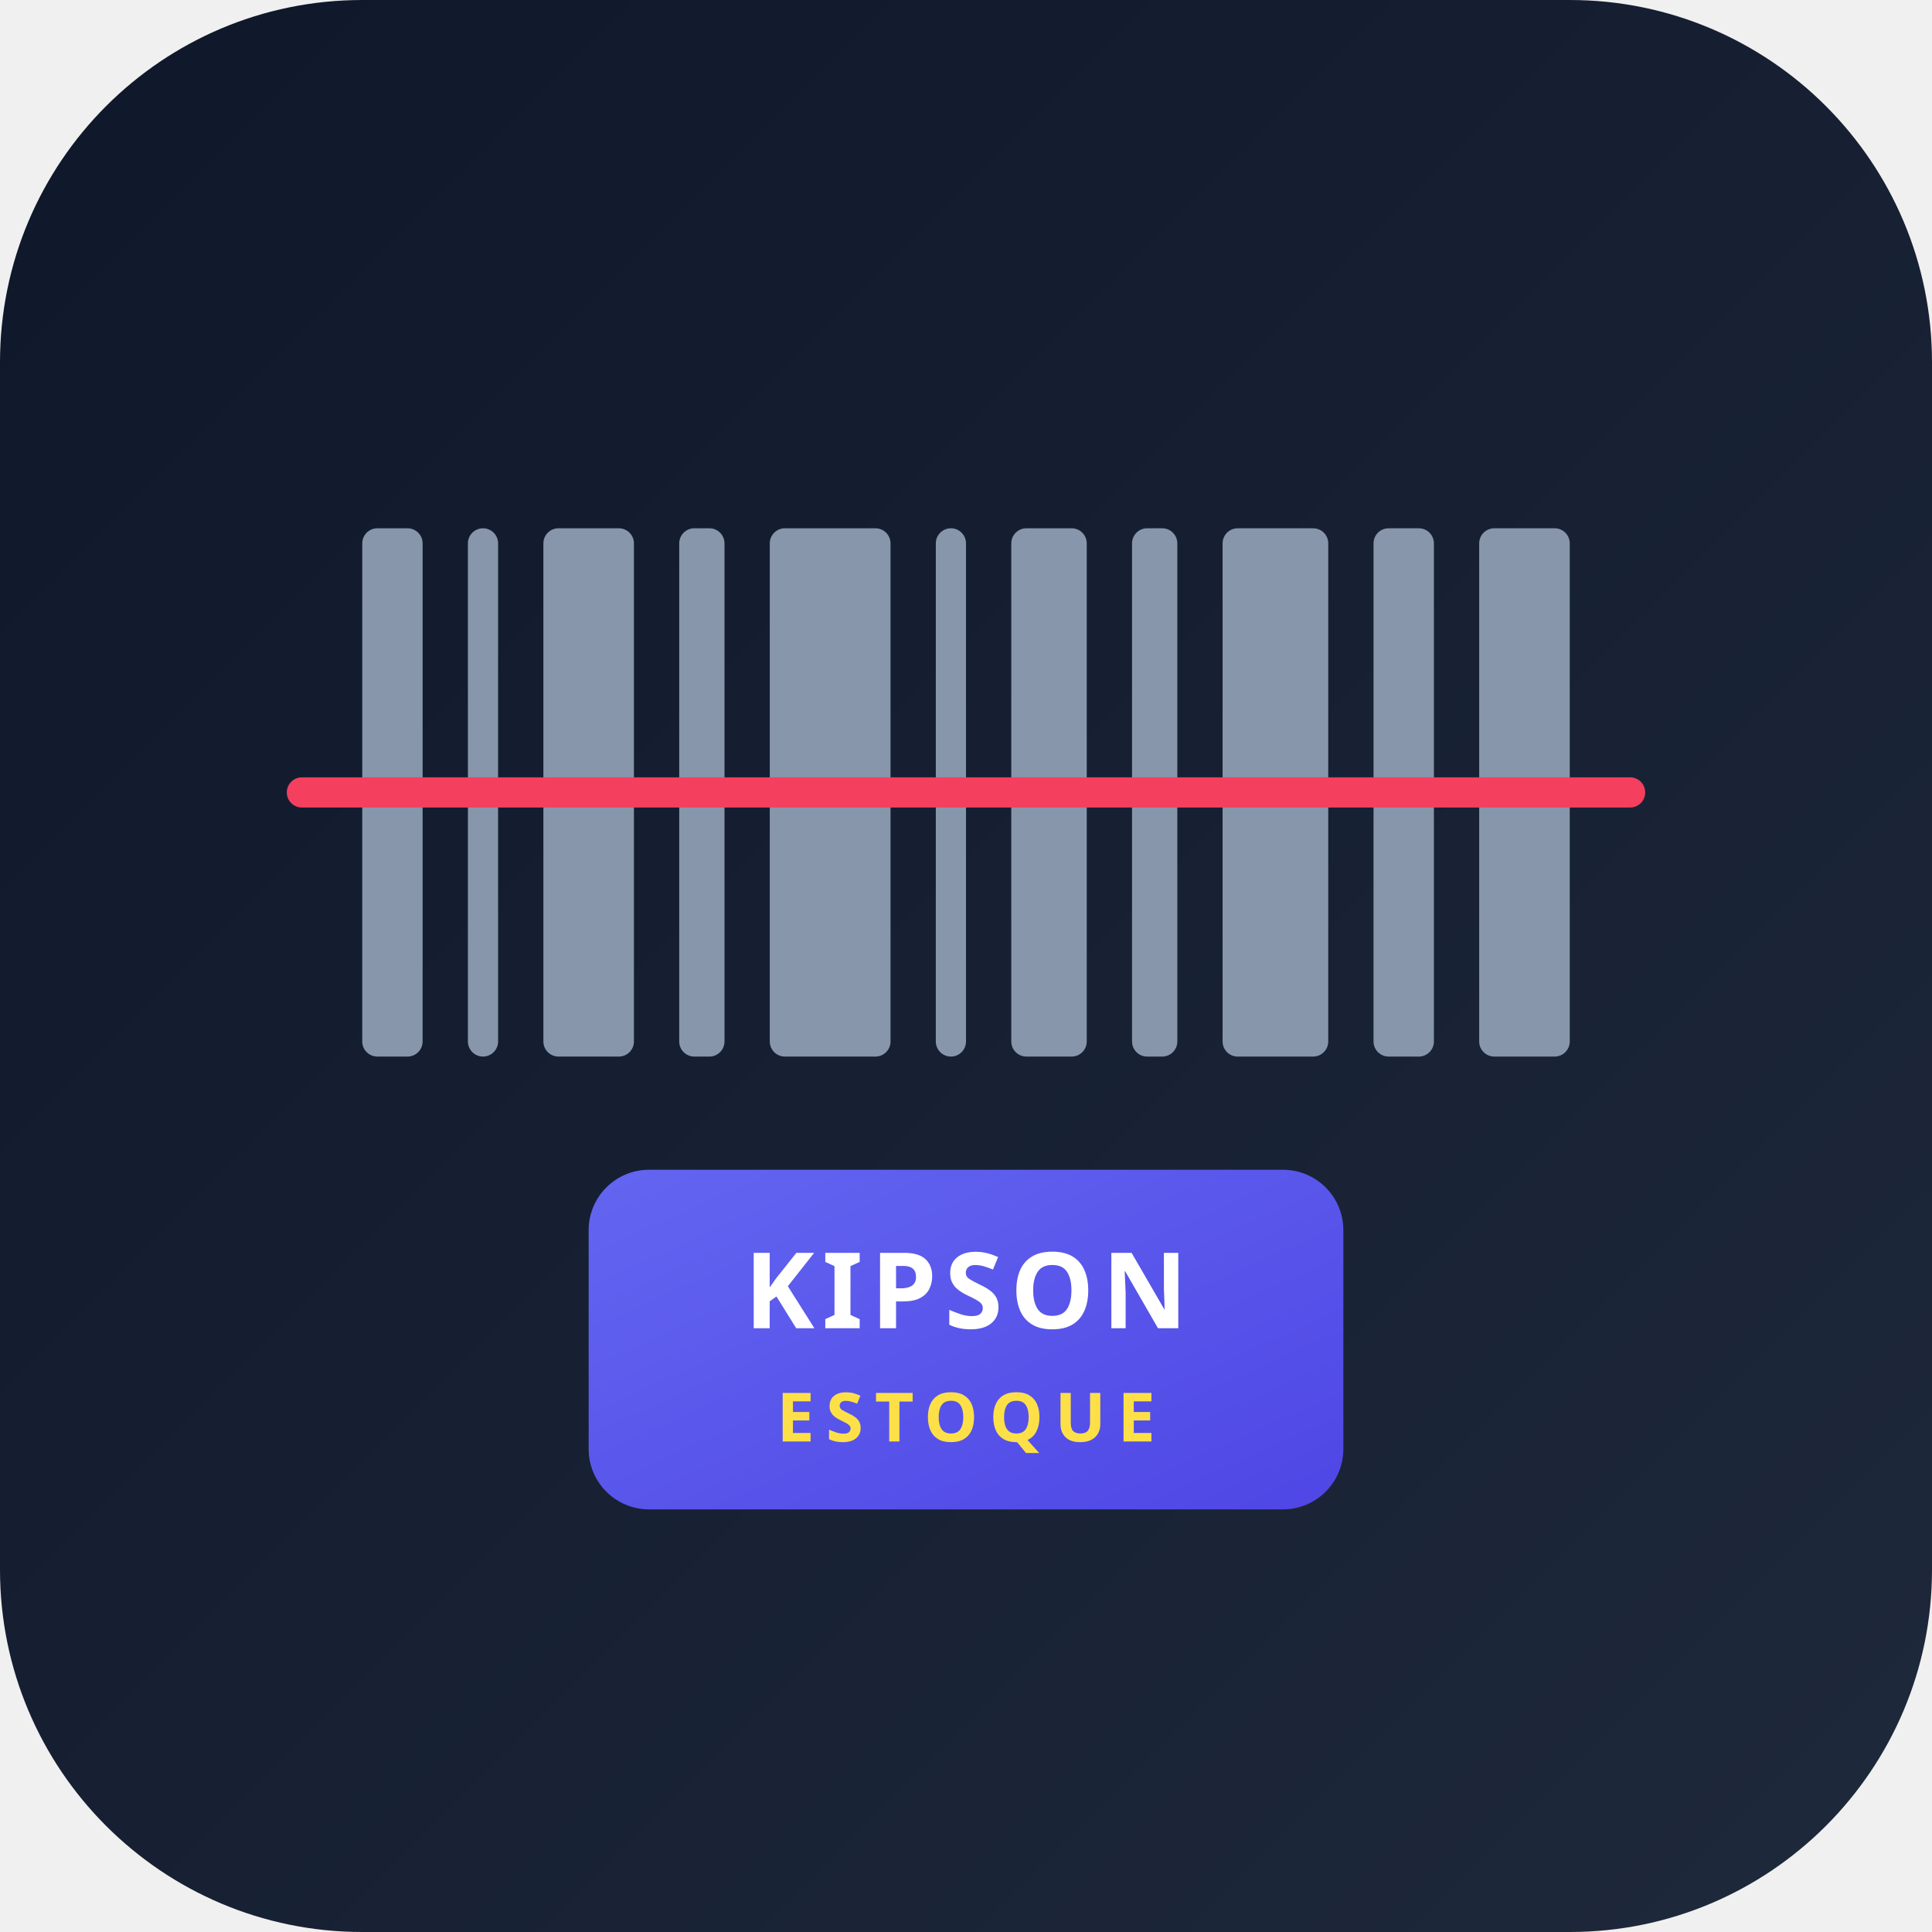
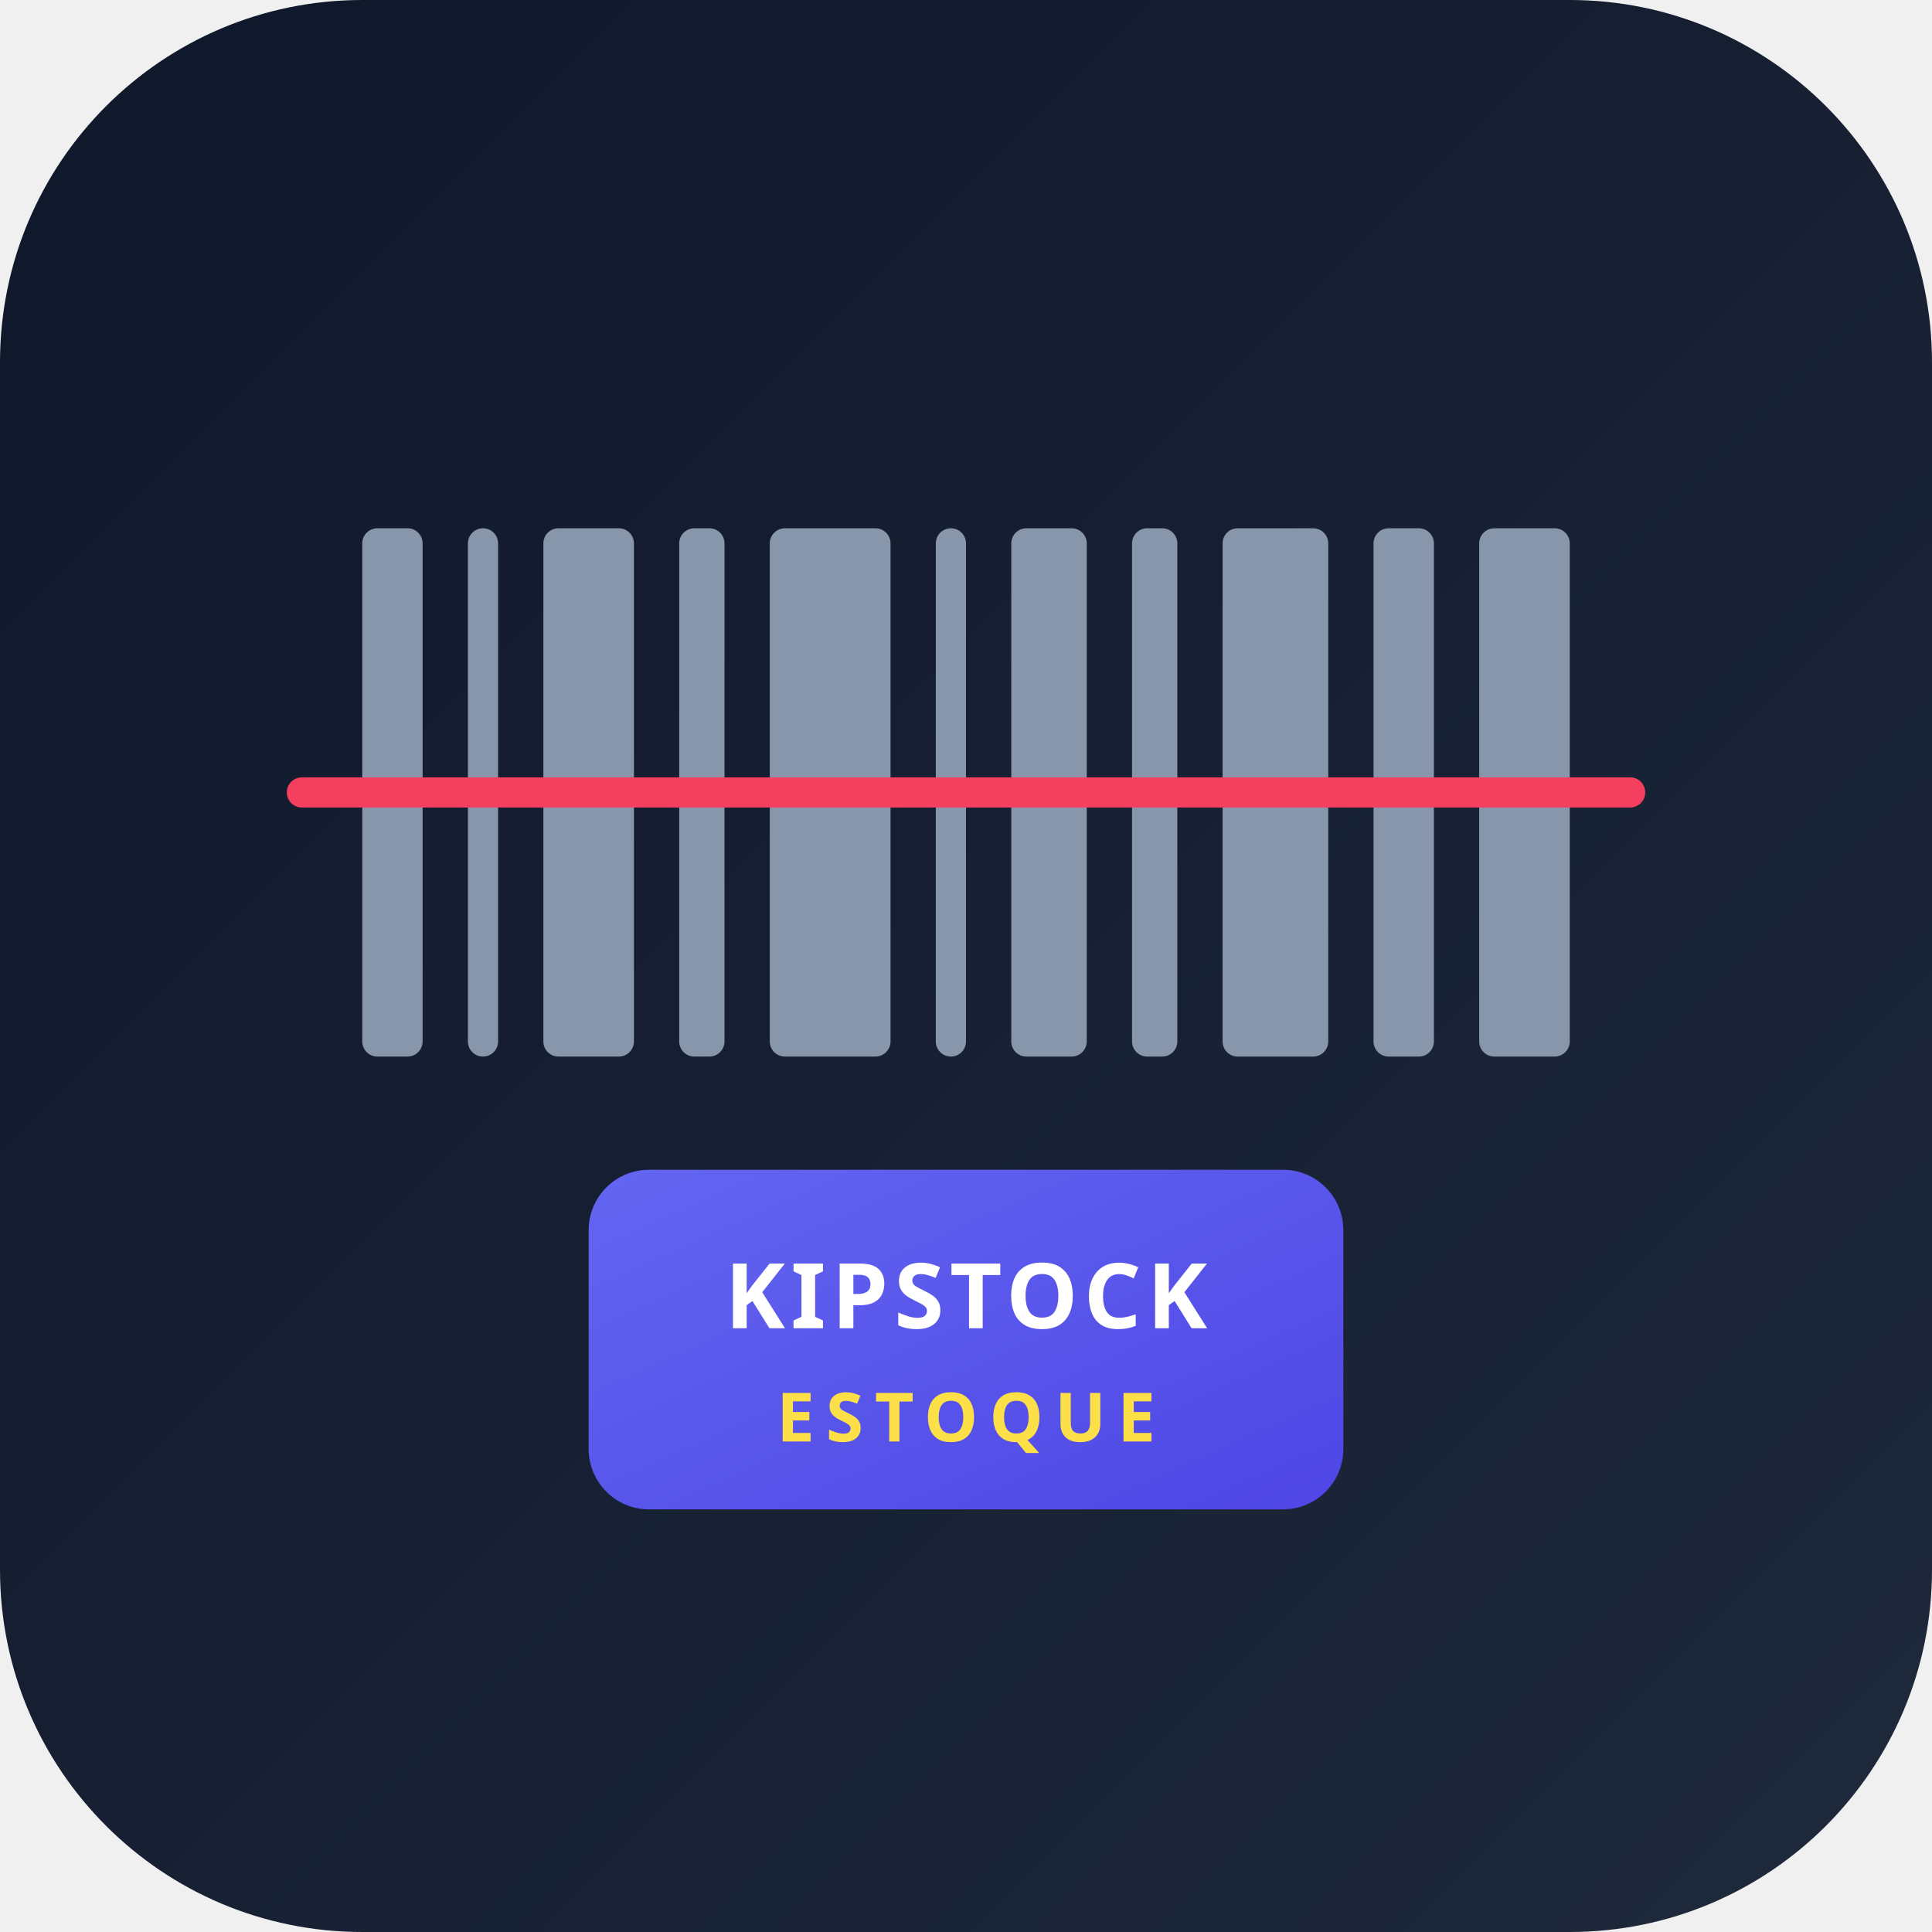
<svg xmlns="http://www.w3.org/2000/svg" viewBox="0 0 512 512" width="512" height="512">
  <defs>
    <linearGradient id="bgGrad" x1="0%" y1="0%" x2="100%" y2="100%">
      <stop offset="0%" stop-color="#0f172a" />
      <stop offset="100%" stop-color="#1e293b" />
    </linearGradient>
    <linearGradient id="accentGrad" x1="0%" y1="0%" x2="100%" y2="100%">
      <stop offset="0%" stop-color="#6366f1" />
      <stop offset="100%" stop-color="#4f46e5" />
    </linearGradient>
  </defs>
  <rect width="512" height="512" rx="96" fill="url(#bgGrad)" />
  <g fill="#94a3b8" opacity="0.9">
    <rect x="96" y="140" width="16" height="140" rx="4" />
    <rect x="124" y="140" width="8" height="140" rx="4" />
    <rect x="144" y="140" width="24" height="140" rx="4" />
    <rect x="180" y="140" width="12" height="140" rx="4" />
    <rect x="204" y="140" width="32" height="140" rx="4" />
    <rect x="248" y="140" width="8" height="140" rx="4" />
    <rect x="268" y="140" width="20" height="140" rx="4" />
    <rect x="300" y="140" width="12" height="140" rx="4" />
    <rect x="324" y="140" width="28" height="140" rx="4" />
    <rect x="364" y="140" width="16" height="140" rx="4" />
    <rect x="392" y="140" width="24" height="140" rx="4" />
  </g>
  <line x1="80" y1="210" x2="432" y2="210" stroke="#f43f5e" stroke-width="8" stroke-linecap="round" />
  <g transform="translate(156, 310)">
    <rect x="0" y="0" width="200" height="90" rx="16" fill="url(#accentGrad)" />
-     <text x="100" y="42" fill="#ffffff" font-family="system-ui, sans-serif" font-weight="900" font-size="28" text-anchor="middle" letter-spacing="2">KIPSON</text>
+     <text x="100" y="42" fill="#ffffff" font-family="system-ui, sans-serif" font-weight="900" font-size="24" text-anchor="middle" letter-spacing="1.5">KIPSTOCK</text>
    <text x="100" y="72" fill="#fde047" font-family="system-ui, sans-serif" font-weight="700" font-size="18" text-anchor="middle" letter-spacing="3">ESTOQUE</text>
  </g>
</svg>
